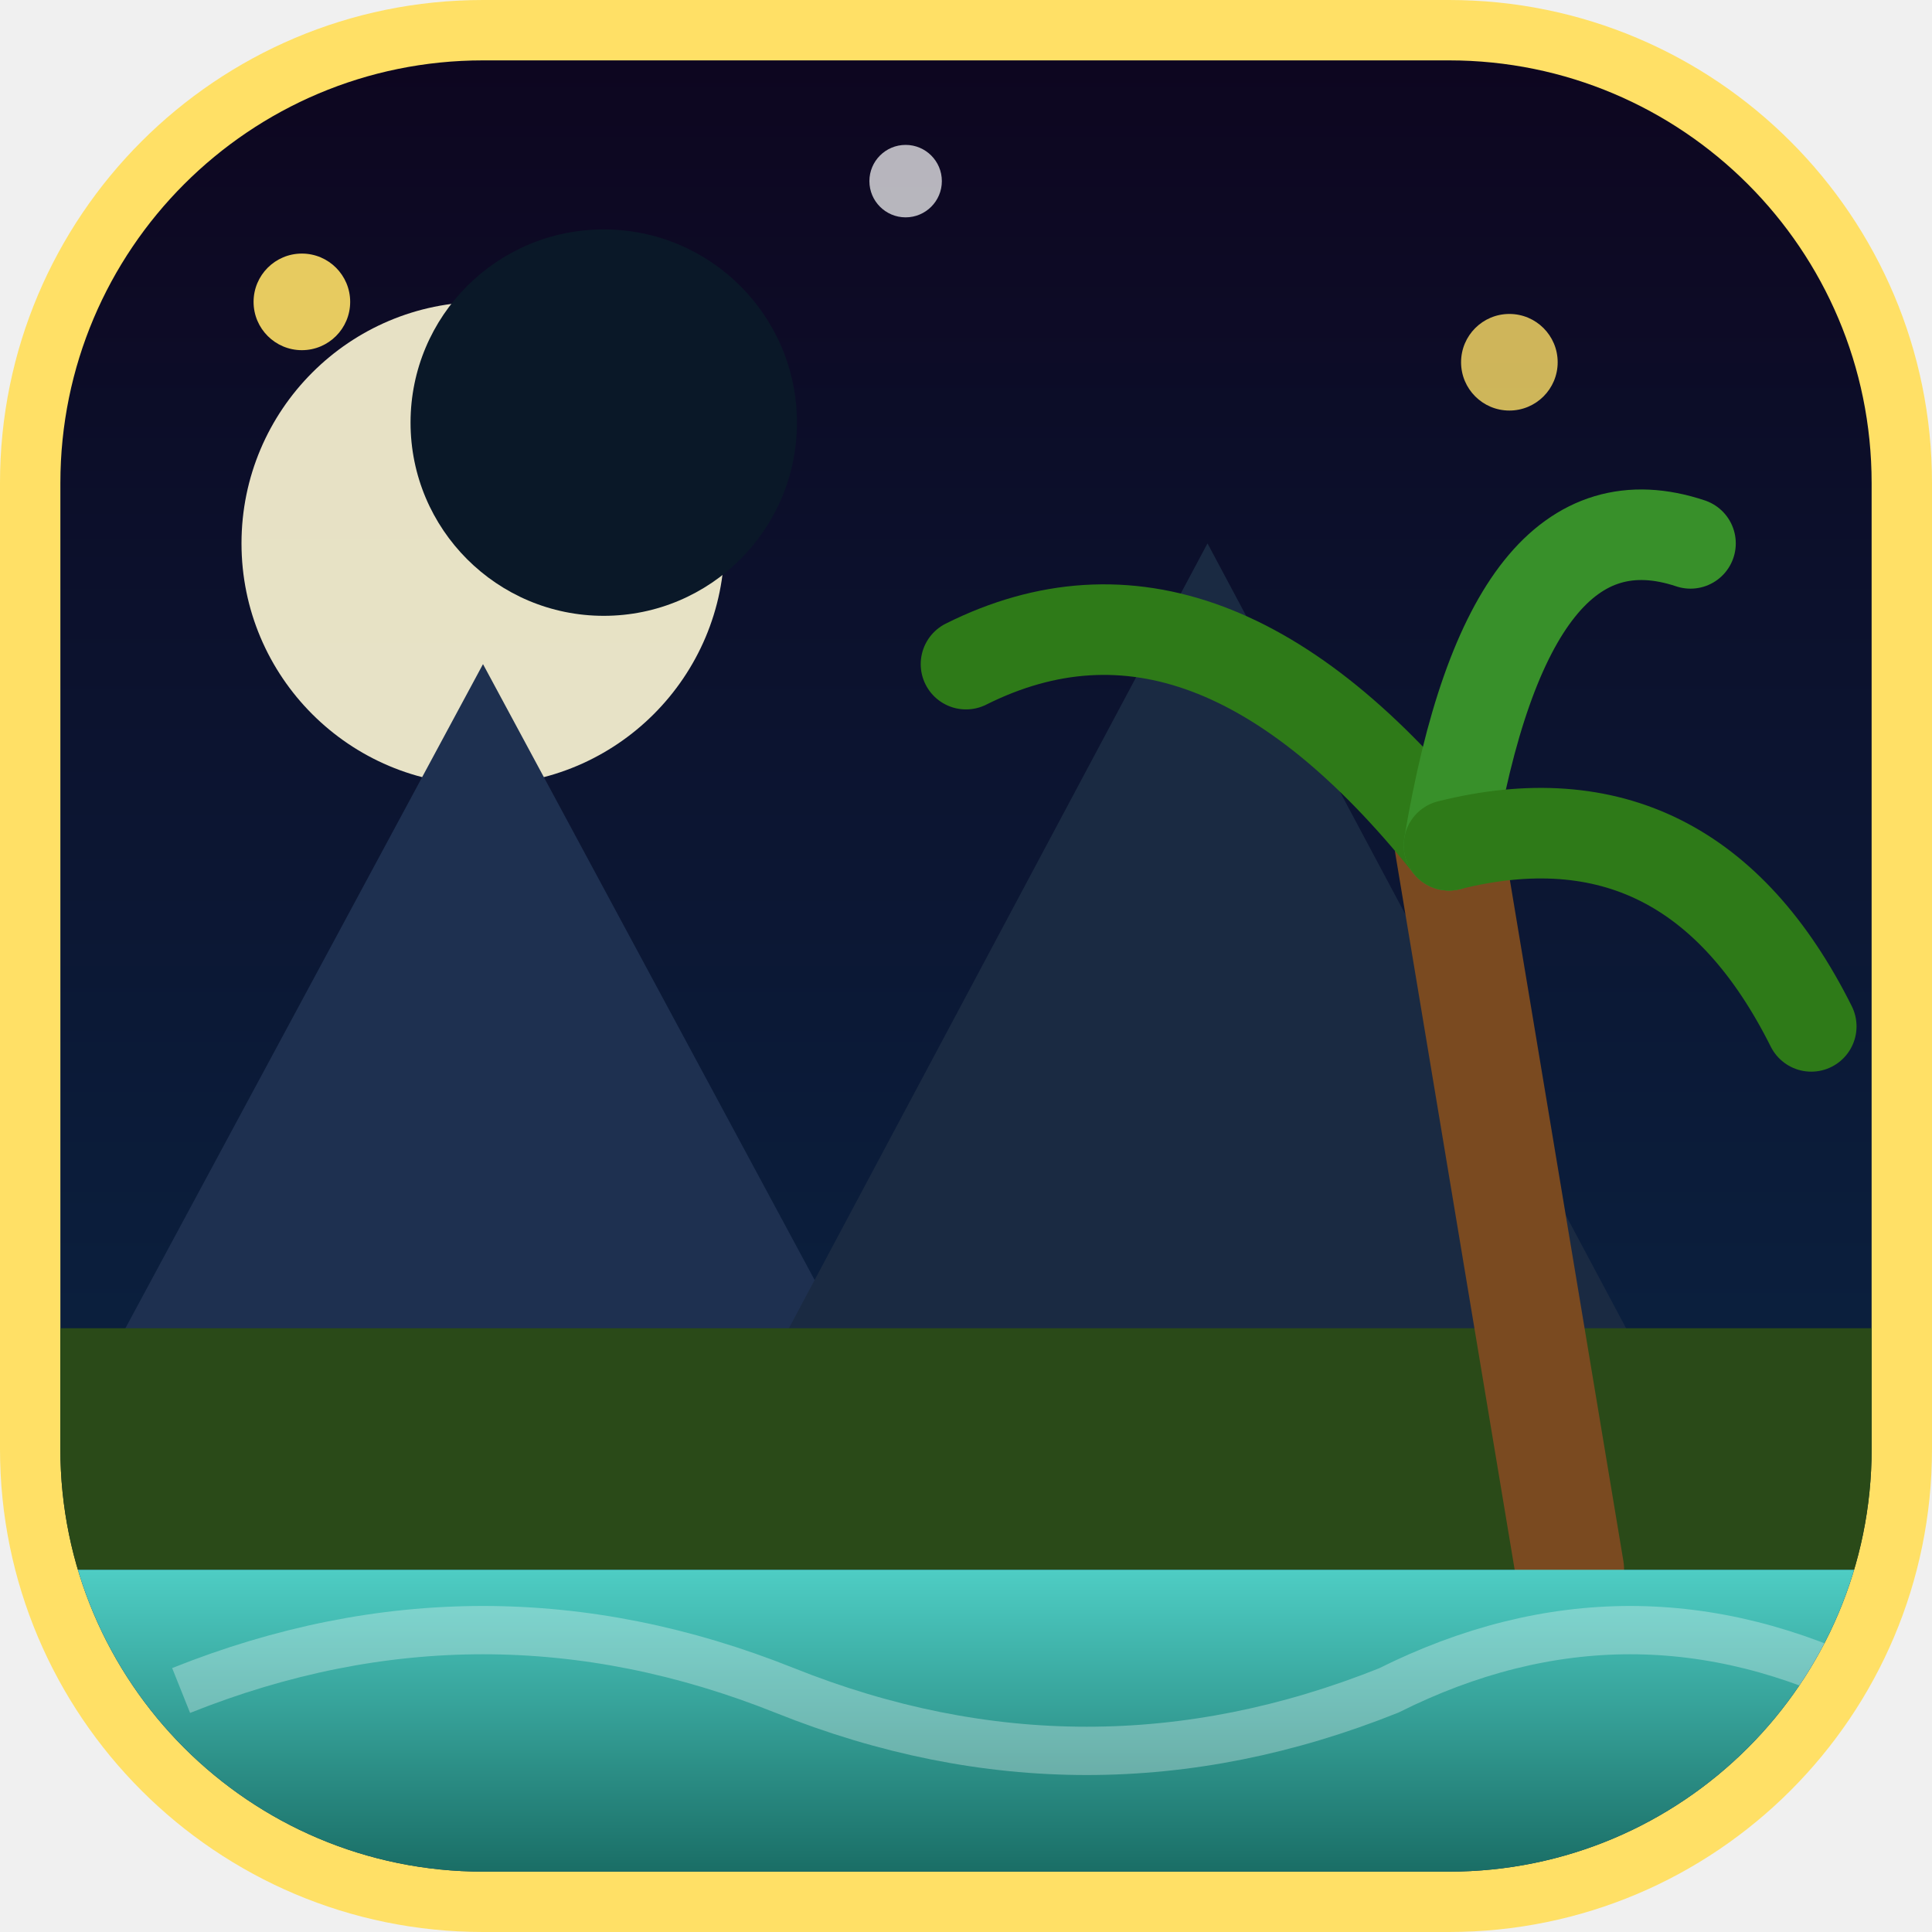
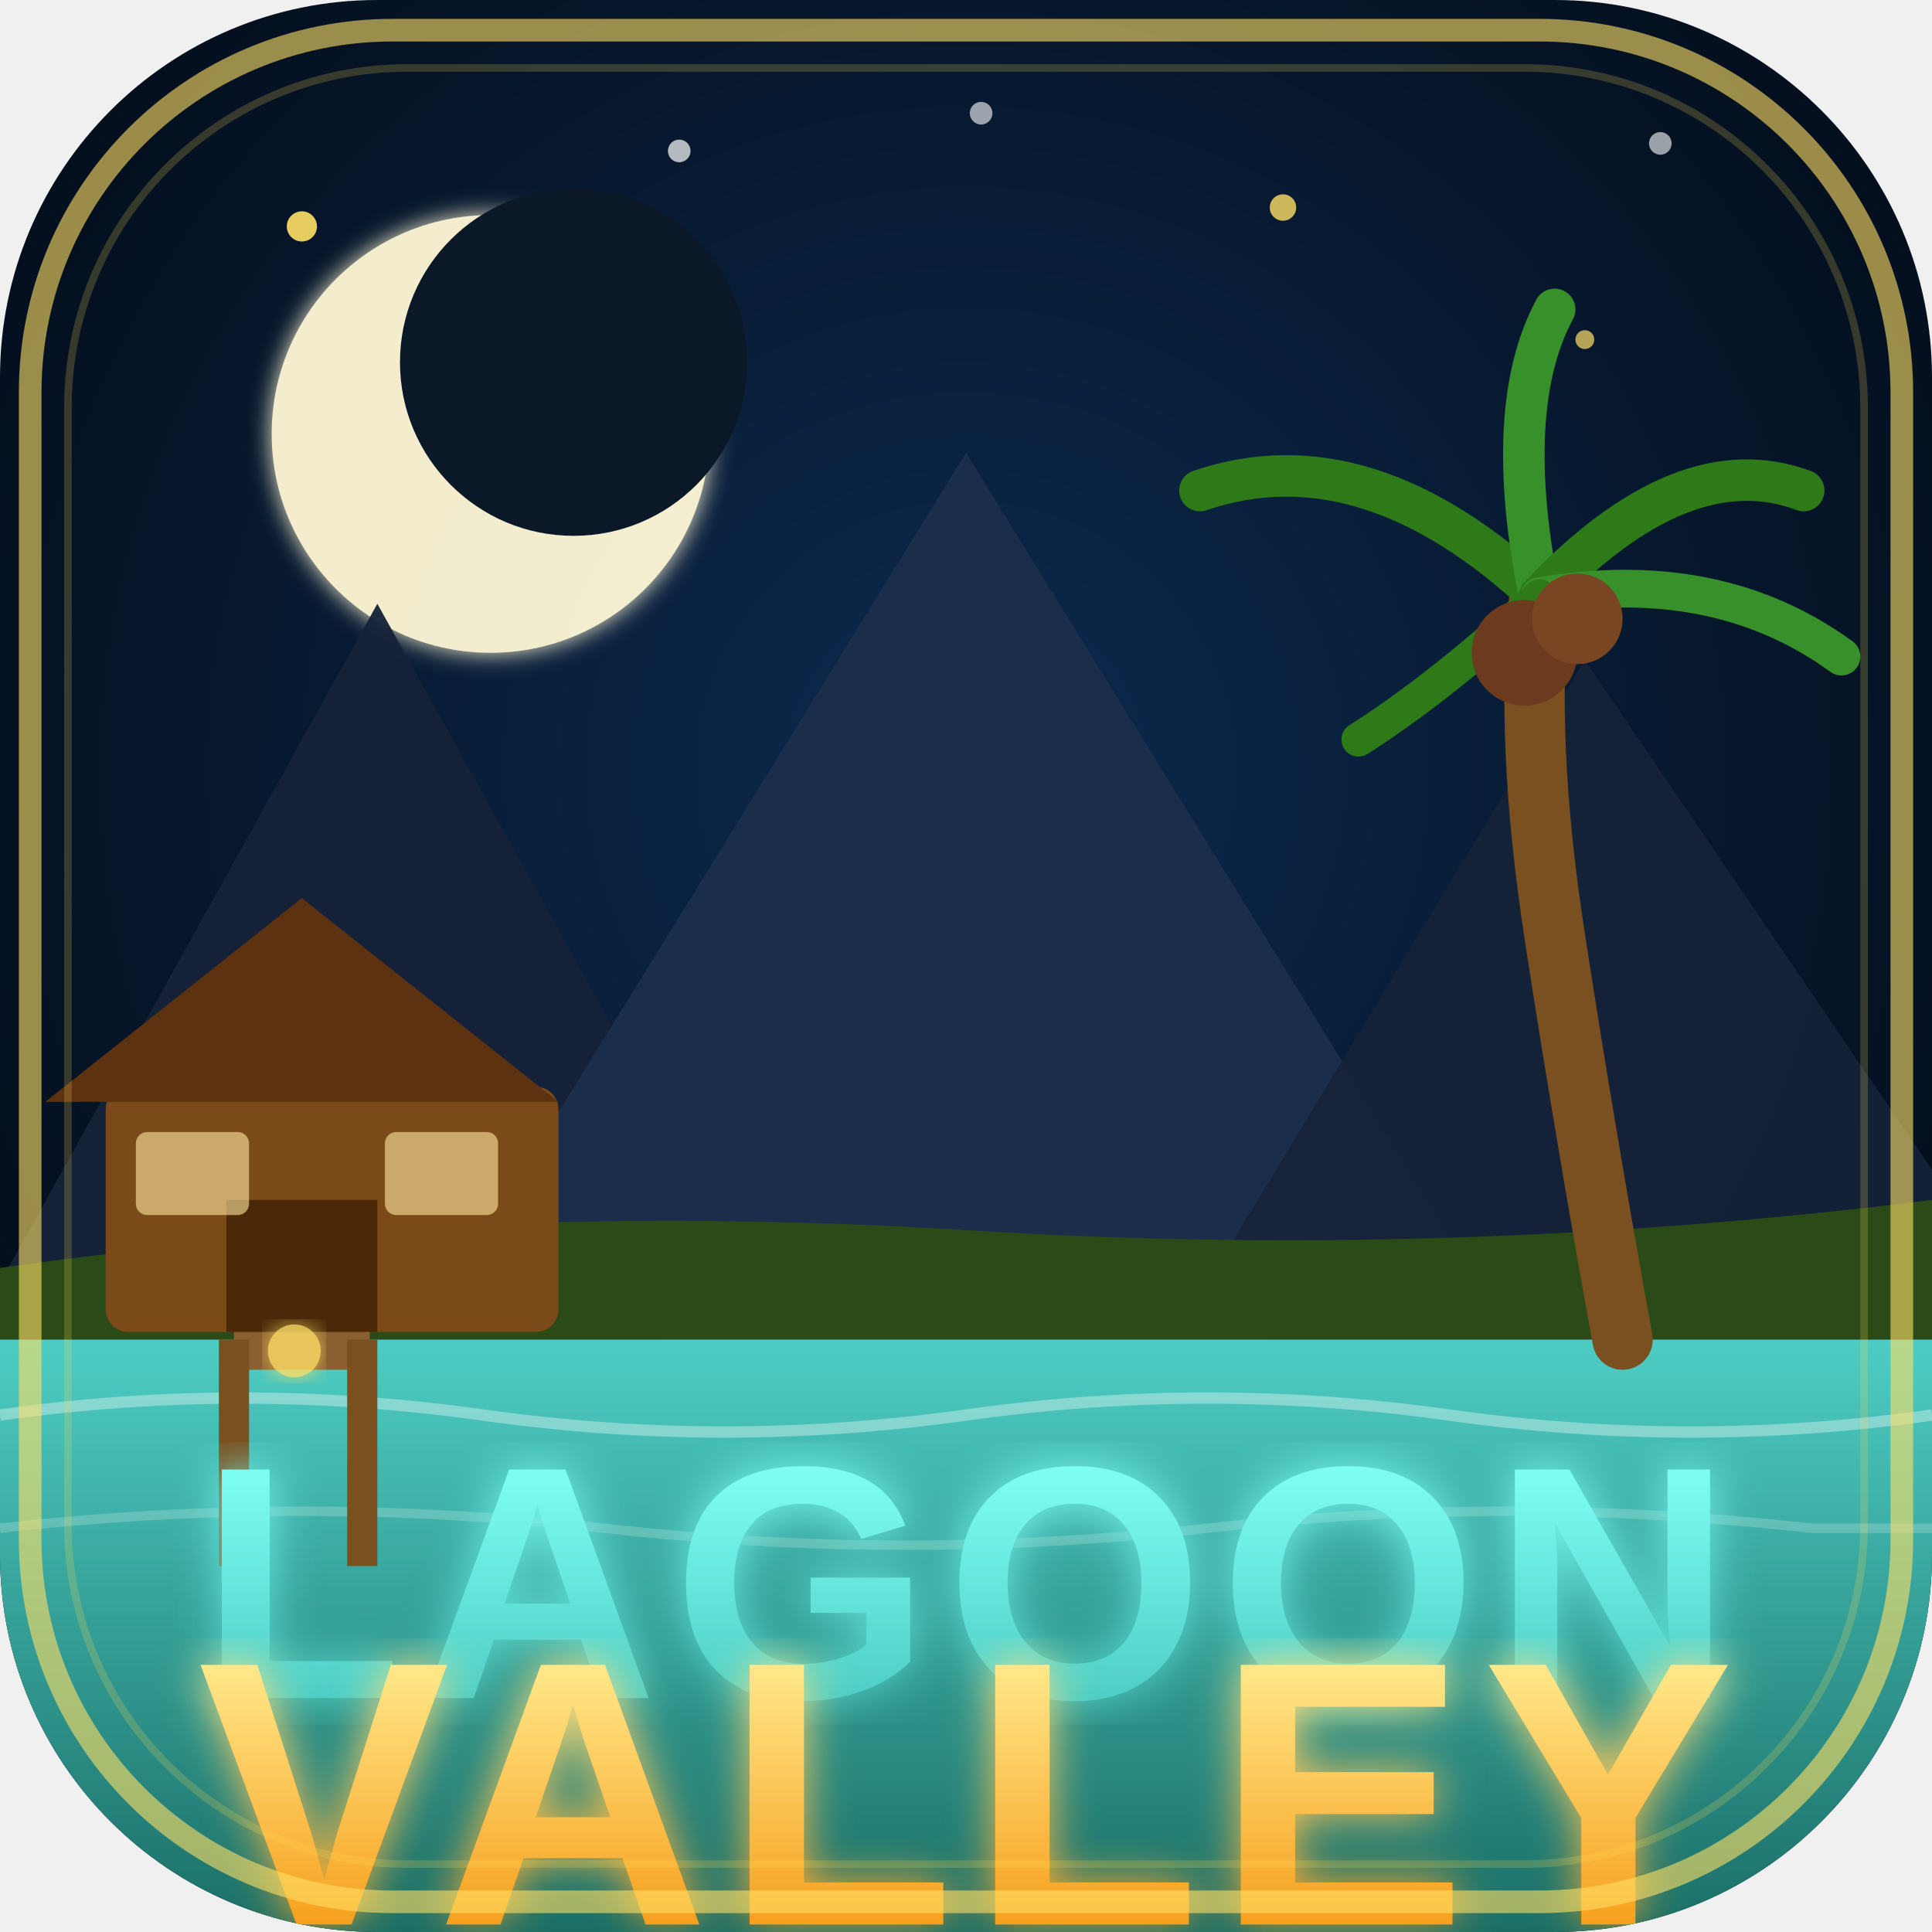
- <svg xmlns="http://www.w3.org/2000/svg" viewBox="0 0 32 32">
+ <svg xmlns="http://www.w3.org/2000/svg" viewBox="0 0 512 512">
  <defs>
-     <linearGradient id="f-sky" x1="0" y1="0" x2="0" y2="1">
-       <stop offset="0%" stop-color="#0d0620" />
-       <stop offset="100%" stop-color="#0a2a4a" />
-     </linearGradient>
-     <linearGradient id="f-water" x1="0" y1="0" x2="0" y2="1">
+     <radialGradient id="bg" cx="50%" cy="40%" r="60%">
+       <stop offset="0%" stop-color="#0d2a50" />
+       <stop offset="100%" stop-color="#030d1a" />
+     </radialGradient>
+     <linearGradient id="water" x1="0" y1="0" x2="0" y2="1">
      <stop offset="0%" stop-color="#4ecdc4" />
      <stop offset="100%" stop-color="#1a6e66" />
    </linearGradient>
-     <clipPath id="f-clip">
-       <rect x="1" y="1" width="30" height="30" rx="7" />
+     <linearGradient id="textL" x1="0" y1="0" x2="0" y2="1">
+       <stop offset="0%" stop-color="#7ffff4" />
+       <stop offset="100%" stop-color="#4ecdc4" />
+     </linearGradient>
+     <linearGradient id="textV" x1="0" y1="0" x2="0" y2="1">
+       <stop offset="0%" stop-color="#ffe88a" />
+       <stop offset="100%" stop-color="#f7a01e" />
+     </linearGradient>
+     <filter id="glow">
+       <feGaussianBlur stdDeviation="6" result="b" />
+       <feMerge>
+         <feMergeNode in="b" />
+         <feMergeNode in="SourceGraphic" />
+       </feMerge>
+     </filter>
+     <filter id="softglow">
+       <feGaussianBlur stdDeviation="3" result="b" />
+       <feMerge>
+         <feMergeNode in="b" />
+         <feMergeNode in="SourceGraphic" />
+       </feMerge>
+     </filter>
+     <clipPath id="round">
+       <rect width="512" height="512" rx="100" />
    </clipPath>
  </defs>
-   <rect x="0" y="0" width="32" height="32" rx="8" fill="#ffe066" />
-   <rect x="1" y="1" width="30" height="30" rx="7" fill="url(#f-sky)" />
-   <g clip-path="url(#f-clip)">
-     <circle cx="5" cy="5" r="0.8" fill="#ffe066" opacity="0.9" />
-     <circle cx="15" cy="3" r="0.6" fill="#fff" opacity="0.7" />
-     <circle cx="25" cy="6" r="0.8" fill="#ffe066" opacity="0.8" />
-     <circle cx="8" cy="9" r="4" fill="#fff8d6" opacity="0.9" />
-     <circle cx="10" cy="7" r="3.2" fill="#0a1828" />
-     <polygon points="1,24 8,11 15,24" fill="#1e3050" />
-     <polygon points="12,24 20,9 28,24" fill="#1a2a42" />
-     <rect x="1" y="22" width="30" height="4" fill="#2a4a18" />
-     <path d="M26,26 Q25,20 24,14" stroke="#7a4a20" stroke-width="1.8" fill="none" stroke-linecap="round" />
-     <path d="M24,14 Q20,9 16,11" stroke="#2e7a18" stroke-width="1.5" fill="none" stroke-linecap="round" />
-     <path d="M24,14 Q25,8 28,9" stroke="#38902a" stroke-width="1.5" fill="none" stroke-linecap="round" />
-     <path d="M24,14 Q28,13 30,17" stroke="#2e7a18" stroke-width="1.5" fill="none" stroke-linecap="round" />
-     <rect x="1" y="26" width="30" height="5" fill="url(#f-water)" />
-     <path d="M3,28 Q8,26 13,28 Q18,30 23,28 Q27,26 31,28" fill="none" stroke="rgba(255,255,255,0.3)" stroke-width="0.8" />
+   <rect width="512" height="512" rx="100" fill="url(#bg)" />
+   <g clip-path="url(#round)">
+     <circle cx="80" cy="60" r="4" fill="#ffe066" opacity="0.9" />
+     <circle cx="180" cy="40" r="3" fill="#fff" opacity="0.7" />
+     <circle cx="340" cy="55" r="3.5" fill="#ffe066" opacity="0.8" />
+     <circle cx="440" cy="38" r="3" fill="#fff" opacity="0.6" />
+     <circle cx="120" cy="100" r="2.5" fill="#fff" opacity="0.5" />
+     <circle cx="420" cy="90" r="2.5" fill="#ffe066" opacity="0.7" />
+     <circle cx="260" cy="30" r="3" fill="#fff" opacity="0.6" />
+     <circle cx="130" cy="115" r="58" fill="#fff8d6" opacity="0.95" filter="url(#softglow)" />
+     <circle cx="152" cy="96" r="46" fill="#0a1828" />
+     <polygon points="0,340 100,160 200,340" fill="#152238" opacity="0.95" />
+     <polygon points="120,340 256,120 392,340" fill="#1a2d4a" />
+     <polygon points="320,340 420,175 512,310 512,340" fill="#152238" opacity="0.9" />
+     <path d="M0,336 Q128,318 256,326 Q384,334 512,318 L512,355 L0,355 Z" fill="#2a4a18" />
+     <rect x="0" y="355" width="512" height="157" fill="url(#water)" />
+     <path d="M0,375 Q64,366 128,375 Q192,384 256,375 Q320,366 384,375 Q448,384 512,375" fill="none" stroke="rgba(255,255,255,0.35)" stroke-width="3" />
+     <path d="M0,405 Q80,396 160,405 Q240,414 320,405 Q400,396 480,405 L512,405" fill="none" stroke="rgba(255,255,255,0.2)" stroke-width="2.5" />
+     <path d="M430,355 Q420,300 412,248 Q404,196 408,158" stroke="#7a5020" stroke-width="16" fill="none" stroke-linecap="round" />
+     <path d="M408,158 Q362,115 318,130" stroke="#2e7a18" stroke-width="11" fill="none" stroke-linecap="round" />
+     <path d="M408,158 Q398,108 412,82" stroke="#38902a" stroke-width="11" fill="none" stroke-linecap="round" />
+     <path d="M408,158 Q446,118 478,130" stroke="#2e7a18" stroke-width="11" fill="none" stroke-linecap="round" />
+     <path d="M408,158 Q455,150 488,174" stroke="#38902a" stroke-width="10" fill="none" stroke-linecap="round" />
+     <path d="M408,158 Q382,182 360,196" stroke="#2e7a18" stroke-width="9" fill="none" stroke-linecap="round" />
+     <circle cx="404" cy="173" r="14" fill="#6b3a1f" />
+     <circle cx="418" cy="164" r="12" fill="#7a4522" />
+     <rect x="28" y="288" width="120" height="65" rx="6" fill="#7a4a18" />
+     <polygon points="12,292 148,292 80,238" fill="#5c3210" />
+     <rect x="60" y="318" width="40" height="35" fill="#4a2808" />
+     <rect x="36" y="300" width="30" height="22" rx="3" fill="#ffe8a0" opacity="0.6" />
+     <rect x="102" y="300" width="30" height="22" rx="3" fill="#ffe8a0" opacity="0.6" />
+     <rect x="62" y="353" width="36" height="10" fill="#8a6030" />
+     <rect x="58" y="355" width="8" height="60" fill="#7a5020" />
+     <rect x="92" y="355" width="8" height="60" fill="#7a5020" />
+     <circle cx="78" cy="358" r="7" fill="#ffe066" opacity="0.8" filter="url(#softglow)" />
+     <text x="256" y="450" text-anchor="middle" font-family="'Arial Black', 'Segoe UI', Arial, sans-serif" font-size="88" font-weight="900" letter-spacing="4" fill="url(#textL)" filter="url(#glow)">LAGOON</text>
+     <text x="256" y="510" text-anchor="middle" font-family="'Arial Black', 'Segoe UI', Arial, sans-serif" font-size="100" font-weight="900" letter-spacing="4" fill="url(#textV)" filter="url(#glow)">VALLEY</text>
  </g>
+   <rect x="8" y="8" width="496" height="496" rx="96" fill="none" stroke="#ffe066" stroke-width="6" opacity="0.6" />
+   <rect x="18" y="18" width="476" height="476" rx="90" fill="none" stroke="rgba(255,220,80,0.2)" stroke-width="2" />
</svg>
